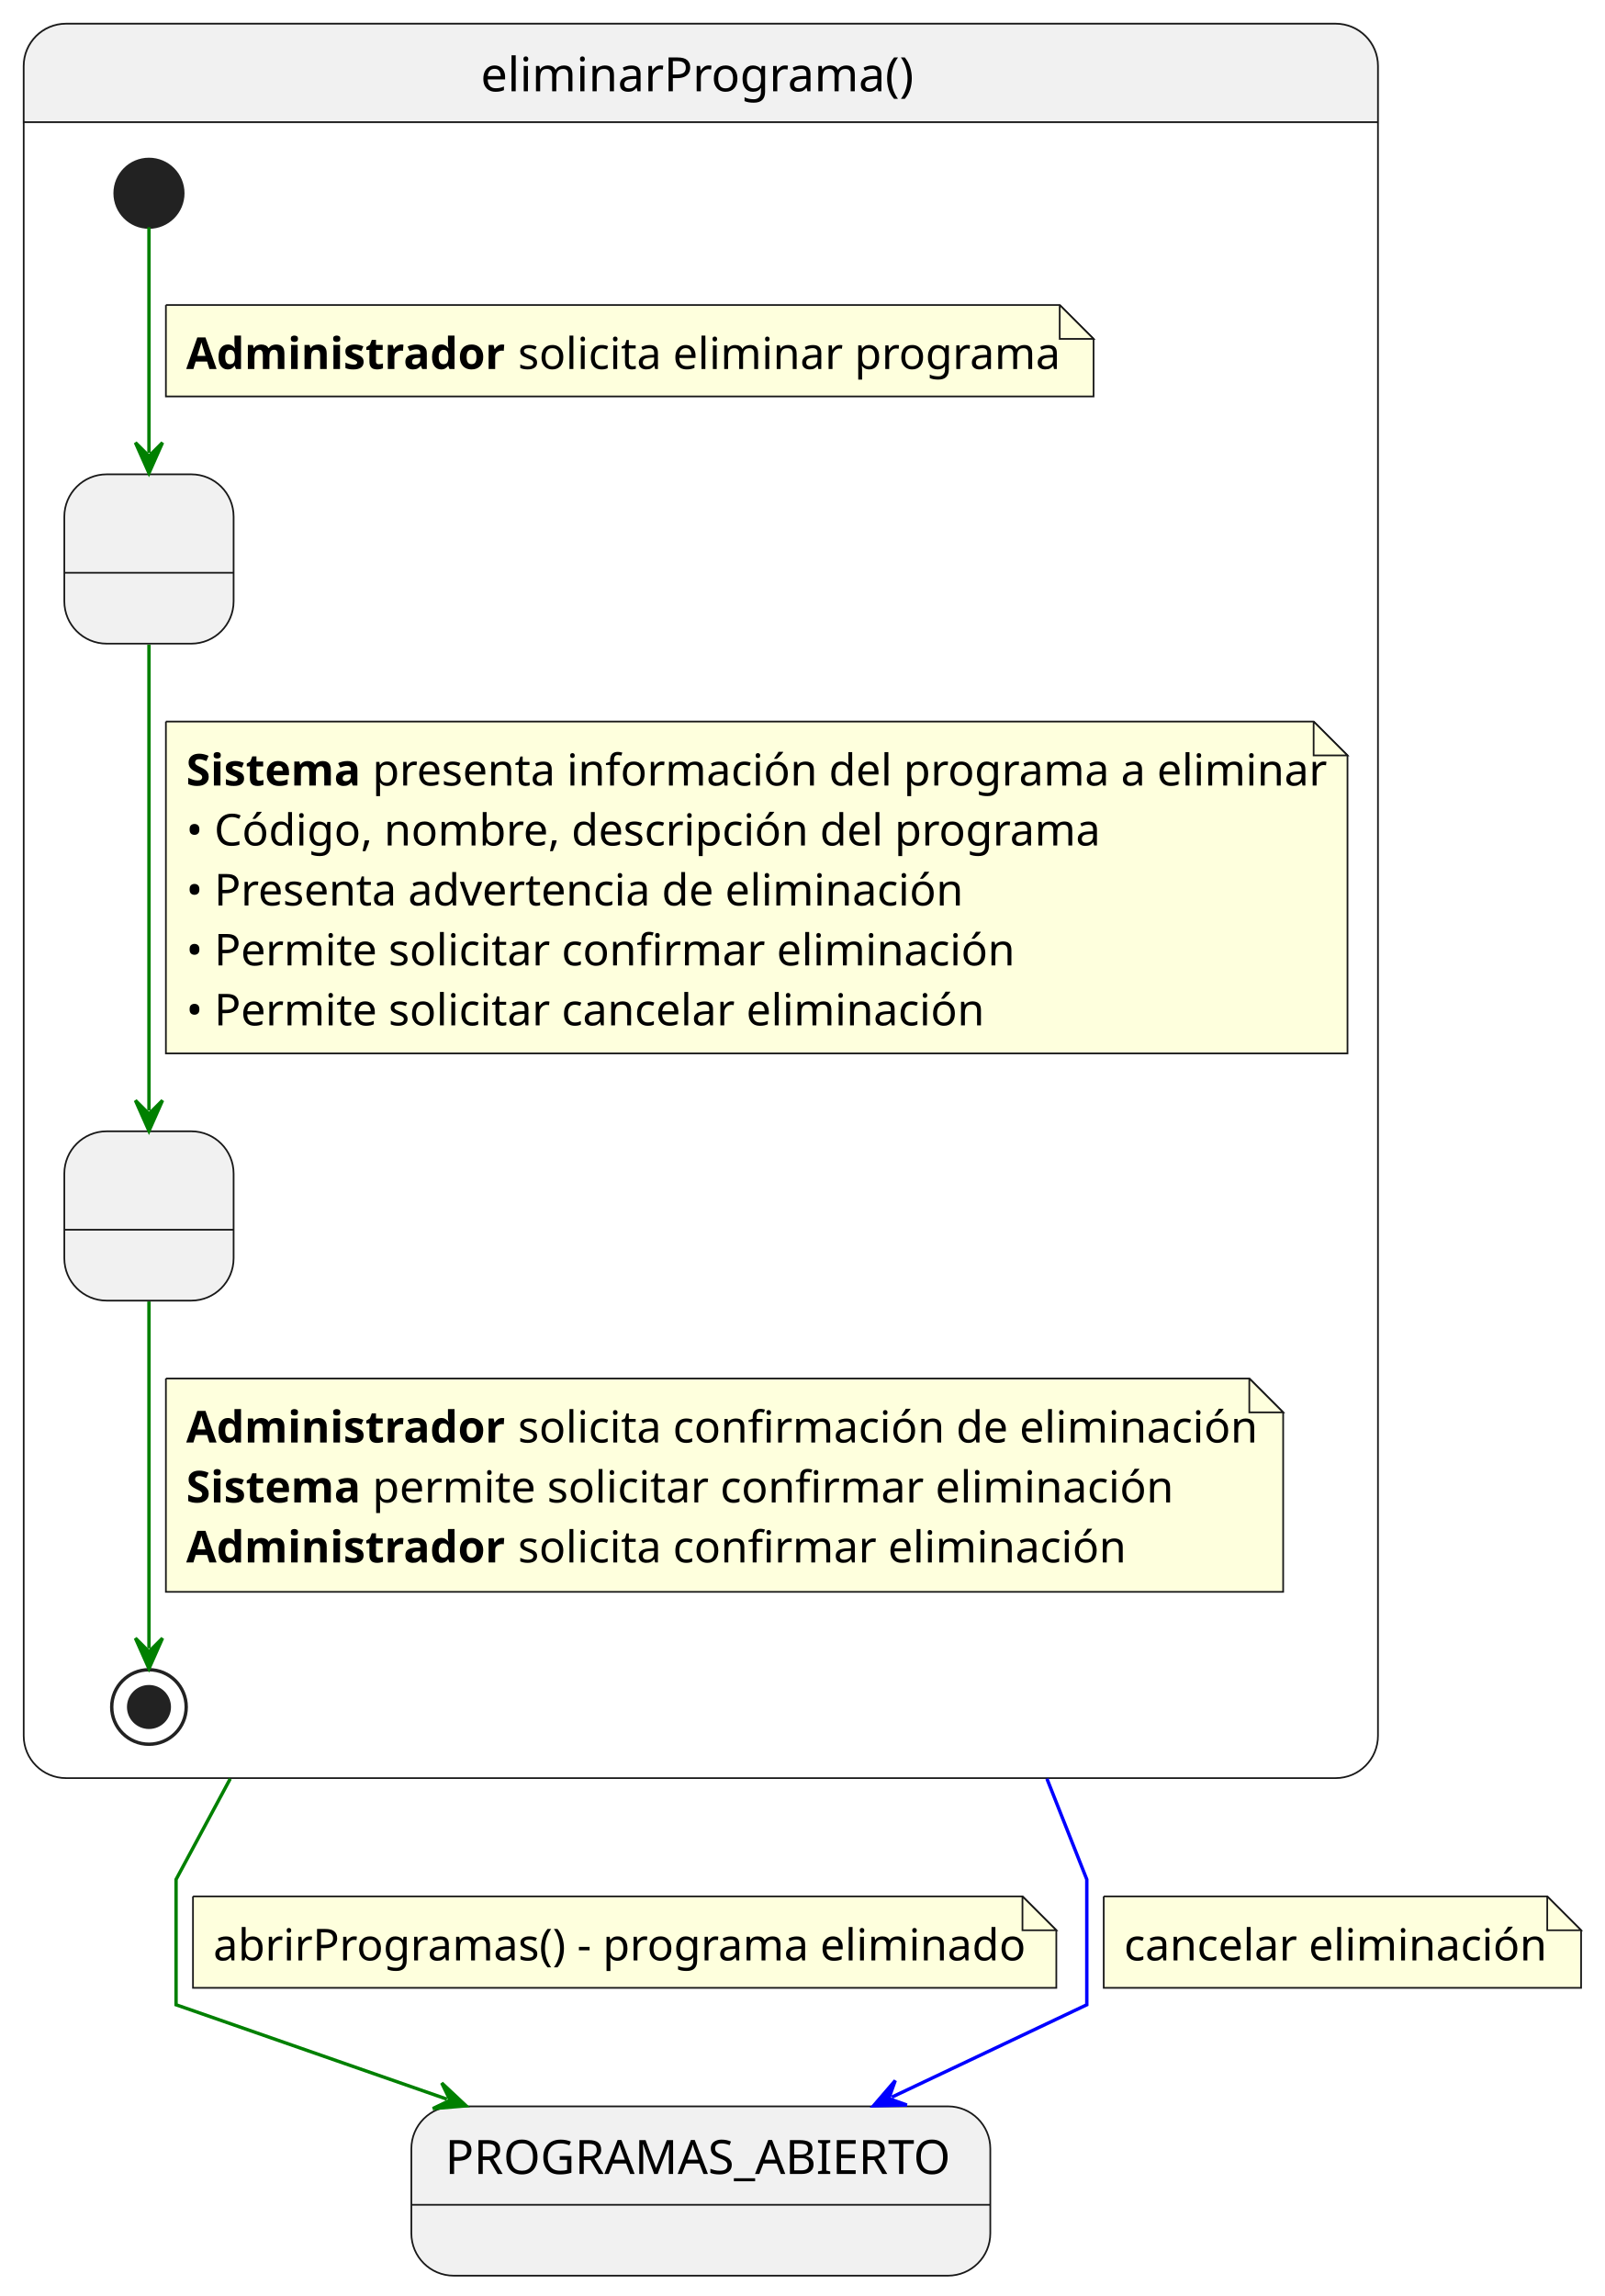
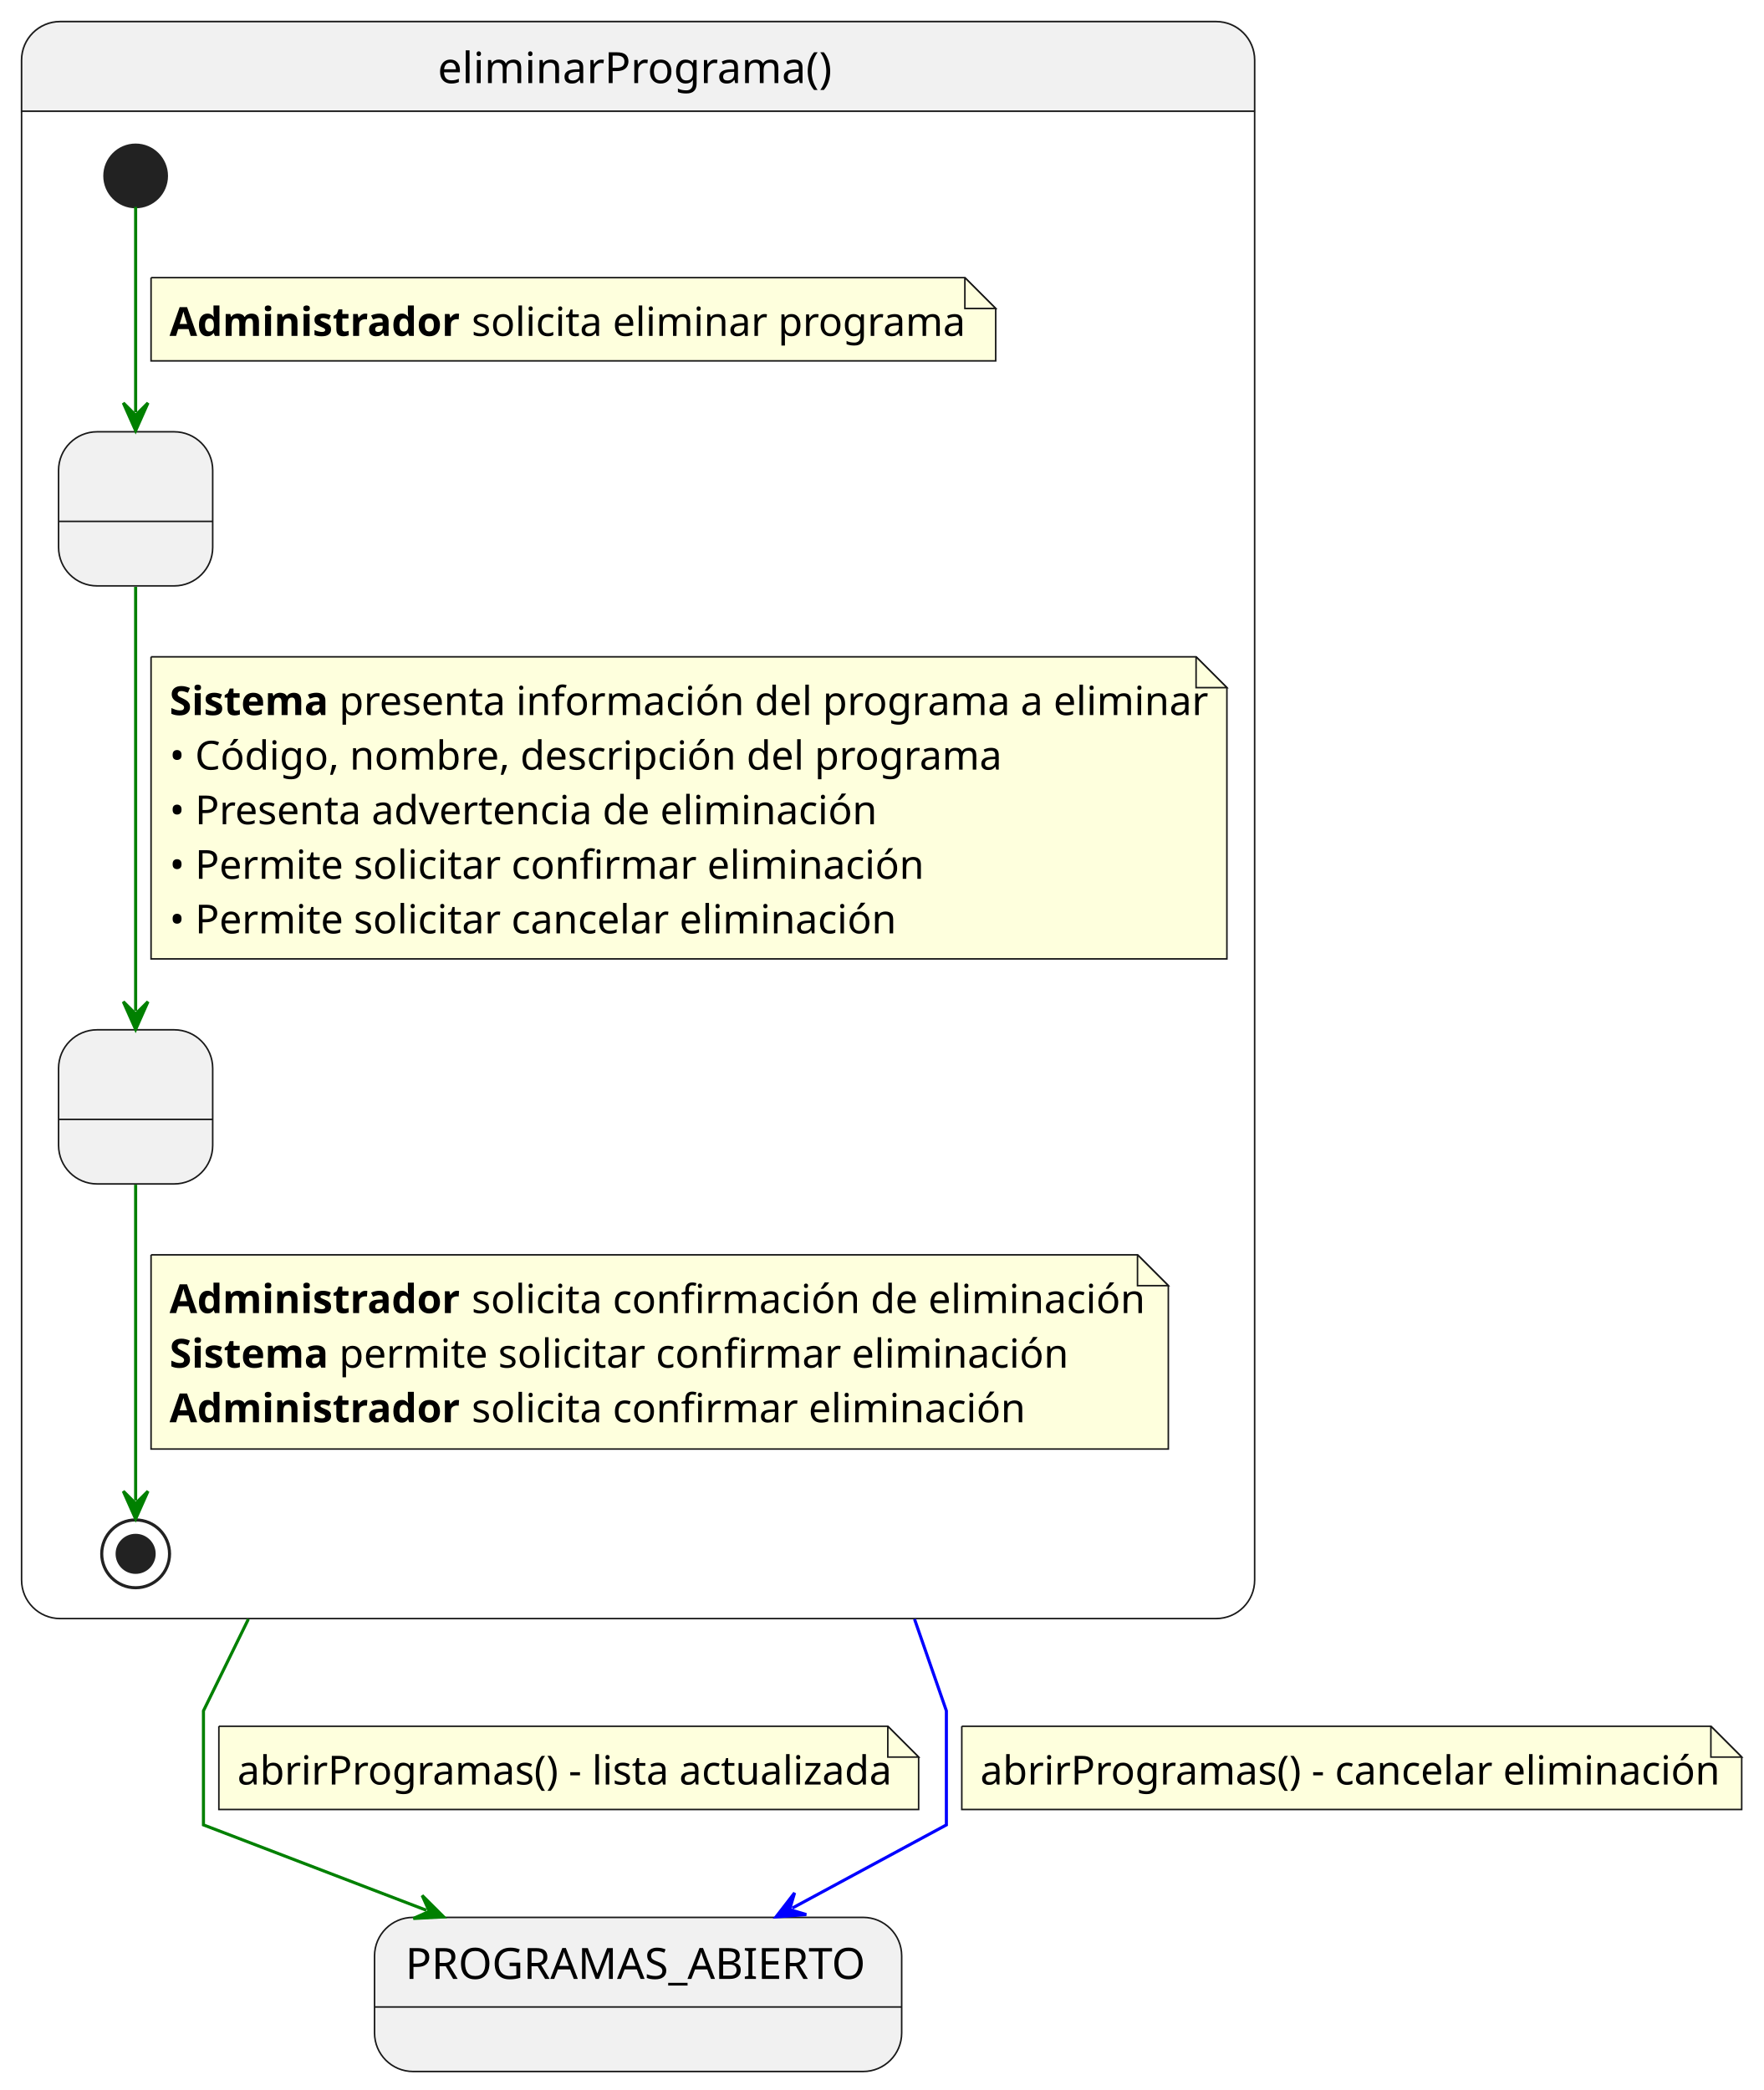
- <svg xmlns="http://www.w3.org/2000/svg" contentStyleType="text/css" height="678px" preserveAspectRatio="none" style="width:474px;height:678px;background:#FFFFFF;" version="1.1" viewBox="0 0 474 678" width="474px" zoomAndPan="magnify">
+ <svg xmlns="http://www.w3.org/2000/svg" contentStyleType="text/css" height="678px" preserveAspectRatio="none" style="width:572px;height:678px;background:#FFFFFF;" version="1.1" viewBox="0 0 572 678" width="572px" zoomAndPan="magnify">
  <defs />
  <g>
    <path d="M19.5,7 L394.5,7 A12.5,12.5 0 0 1 407,19.5 L407,36.068 L7,36.068 L7,19.5 A12.5,12.5 0 0 1 19.5,7 " fill="#F1F1F1" style="stroke:#F1F1F1;stroke-width:1.0;" />
    <rect fill="none" height="518.068" rx="12.5" ry="12.5" style="stroke:#181818;stroke-width:0.5;" width="400" x="7" y="7" />
    <line style="stroke:#181818;stroke-width:0.5;" x1="7" x2="407" y1="36.068" y2="36.068" />
    <text fill="#000000" font-family="sans-serif" font-size="14" lengthAdjust="spacing" textLength="130" x="142" y="26.966">eliminarPrograma()</text>
    <g id="eliminarPrograma.ConfirmandoEliminacion">
      <rect fill="#F1F1F1" height="50" rx="12.5" ry="12.5" style="stroke:#181818;stroke-width:0.5;" width="50" x="19" y="140.068" />
      <line style="stroke:#181818;stroke-width:0.5;" x1="19" x2="69" y1="169.136" y2="169.136" />
      <text fill="#000000" font-family="sans-serif" font-size="14" lengthAdjust="spacing" textLength="4" x="42" y="160.034"> </text>
    </g>
    <g id="eliminarPrograma.EliminandoPrograma">
      <rect fill="#F1F1F1" height="50" rx="12.5" ry="12.5" style="stroke:#181818;stroke-width:0.5;" width="50" x="19" y="334.068" />
      <line style="stroke:#181818;stroke-width:0.5;" x1="19" x2="69" y1="363.136" y2="363.136" />
      <text fill="#000000" font-family="sans-serif" font-size="14" lengthAdjust="spacing" textLength="4" x="42" y="354.034"> </text>
    </g>
    <ellipse cx="44" cy="57.068" fill="#222222" rx="10" ry="10" style="stroke:#222222;stroke-width:1.0;" />
    <ellipse cx="44" cy="504.068" fill="none" rx="11" ry="11" style="stroke:#222222;stroke-width:1.0;" />
    <ellipse cx="44" cy="504.068" fill="#222222" rx="6" ry="6" style="stroke:#222222;stroke-width:1.0;" />
    <g id="link_*start*eliminarPrograma_ConfirmandoEliminacion">
      <path d="M44,67.108 C44,83.028 44,110.578 44,133.708 " fill="none" id="*start*eliminarPrograma-to-ConfirmandoEliminacion" style="stroke:#008000;stroke-width:1.0;" />
      <polygon fill="#008000" points="44,139.708,48,130.708,44,134.708,40,130.708,44,139.708" style="stroke:#008000;stroke-width:1.0;" />
      <path d="M49,90.068 L49,117.068 L323,117.068 L323,100.068 L313,90.068 L49,90.068 " fill="#FEFFDD" style="stroke:#181818;stroke-width:0.5;" />
      <path d="M313,90.068 L313,100.068 L323,100.068 L313,90.068 " fill="#FEFFDD" style="stroke:#181818;stroke-width:0.5;" />
      <text fill="#000000" font-family="sans-serif" font-size="13" font-weight="bold" lengthAdjust="spacing" textLength="95" x="55" y="108.965">Administrador</text>
      <text fill="#000000" font-family="sans-serif" font-size="13" lengthAdjust="spacing" textLength="155" x="153" y="108.965">solicita eliminar programa</text>
    </g>
    <g id="link_ConfirmandoEliminacion_EliminandoPrograma">
      <path d="M44,190.388 C44,227.318 44,291.138 44,327.948 " fill="none" id="ConfirmandoEliminacion-to-EliminandoPrograma" style="stroke:#008000;stroke-width:1.0;" />
      <polygon fill="#008000" points="44,333.948,48,324.948,44,328.948,40,324.948,44,333.948" style="stroke:#008000;stroke-width:1.0;" />
      <path d="M49,213.068 L49,311.068 L398,311.068 L398,223.068 L388,213.068 L49,213.068 " fill="#FEFFDD" style="stroke:#181818;stroke-width:0.5;" />
      <path d="M388,213.068 L388,223.068 L398,223.068 L388,213.068 " fill="#FEFFDD" style="stroke:#181818;stroke-width:0.5;" />
      <text fill="#000000" font-family="sans-serif" font-size="13" font-weight="bold" lengthAdjust="spacing" textLength="52" x="55" y="231.965">Sistema</text>
      <text fill="#000000" font-family="sans-serif" font-size="13" lengthAdjust="spacing" textLength="273" x="110" y="231.965">presenta información del programa a eliminar</text>
      <text fill="#000000" font-family="sans-serif" font-size="13" lengthAdjust="spacing" textLength="263" x="55" y="249.671">• Código, nombre, descripción del programa</text>
      <text fill="#000000" font-family="sans-serif" font-size="13" lengthAdjust="spacing" textLength="223" x="55" y="267.377">• Presenta advertencia de eliminación</text>
      <text fill="#000000" font-family="sans-serif" font-size="13" lengthAdjust="spacing" textLength="236" x="55" y="285.083">• Permite solicitar confirmar eliminación</text>
      <text fill="#000000" font-family="sans-serif" font-size="13" lengthAdjust="spacing" textLength="227" x="55" y="302.789">• Permite solicitar cancelar eliminación</text>
    </g>
    <g id="link_EliminandoPrograma_*end*eliminarPrograma">
      <path d="M44,384.328 C44,416.038 44,464.198 44,486.748 " fill="none" id="EliminandoPrograma-to-*end*eliminarPrograma" style="stroke:#008000;stroke-width:1.0;" />
      <polygon fill="#008000" points="44,492.748,48,483.748,44,487.748,40,483.748,44,492.748" style="stroke:#008000;stroke-width:1.0;" />
      <path d="M49,407.068 L49,470.068 L379,470.068 L379,417.068 L369,407.068 L49,407.068 " fill="#FEFFDD" style="stroke:#181818;stroke-width:0.5;" />
      <path d="M369,407.068 L369,417.068 L379,417.068 L369,407.068 " fill="#FEFFDD" style="stroke:#181818;stroke-width:0.5;" />
      <text fill="#000000" font-family="sans-serif" font-size="13" font-weight="bold" lengthAdjust="spacing" textLength="95" x="55" y="425.965">Administrador</text>
      <text fill="#000000" font-family="sans-serif" font-size="13" lengthAdjust="spacing" textLength="211" x="153" y="425.965">solicita confirmación de eliminación</text>
      <text fill="#000000" font-family="sans-serif" font-size="13" font-weight="bold" lengthAdjust="spacing" textLength="52" x="55" y="443.671">Sistema</text>
      <text fill="#000000" font-family="sans-serif" font-size="13" lengthAdjust="spacing" textLength="228" x="110" y="443.671">permite solicitar confirmar eliminación</text>
      <text fill="#000000" font-family="sans-serif" font-size="13" font-weight="bold" lengthAdjust="spacing" textLength="95" x="55" y="461.377">Administrador</text>
      <text fill="#000000" font-family="sans-serif" font-size="13" lengthAdjust="spacing" textLength="173" x="153" y="461.377">solicita confirmar eliminación</text>
    </g>
    <g id="PROGRAMAS_ABIERTO">
      <rect fill="#F1F1F1" height="50" rx="12.5" ry="12.5" style="stroke:#181818;stroke-width:0.5;" width="171" x="121.5" y="622" />
      <line style="stroke:#181818;stroke-width:0.5;" x1="121.5" x2="292.5" y1="651.068" y2="651.068" />
      <text fill="#000000" font-family="sans-serif" font-size="14" lengthAdjust="spacing" textLength="151" x="131.5" y="641.966">PROGRAMAS_ABIERTO</text>
    </g>
    <g id="link_eliminarPrograma_PROGRAMAS_ABIERTO">
-       <path d="M68,525.26 C58.15,543.57 52,555 52,555 C52,555 52,592 52,592 C52,592 90.724,605.497 131.994,619.867 " fill="none" id="eliminarPrograma-to-PROGRAMAS_ABIERTO" style="stroke:#008000;stroke-width:1.0;" />
-       <polygon fill="#008000" points="137.66,621.84,130.476,615.103,132.938,620.196,127.845,622.658,137.66,621.84" style="stroke:#008000;stroke-width:1.0;" />
-       <path d="M57,560 L57,587 L312,587 L312,570 L302,560 L57,560 " fill="#FEFFDD" style="stroke:#181818;stroke-width:0.5;" />
-       <path d="M302,560 L302,570 L312,570 L302,560 " fill="#FEFFDD" style="stroke:#181818;stroke-width:0.5;" />
-       <text fill="#000000" font-family="sans-serif" font-size="13" lengthAdjust="spacing" textLength="234" x="63" y="578.897">abrirProgramas() - programa eliminado</text>
+       <path d="M80.56,525.26 C71.6,543.57 66,555 66,555 C66,555 66,592 66,592 C66,592 100.776,605.325 138.316,619.695 " fill="none" id="eliminarPrograma-to-PROGRAMAS_ABIERTO" style="stroke:#008000;stroke-width:1.0;" />
+       <polygon fill="#008000" points="143.92,621.84,136.945,614.887,139.25,620.053,134.085,622.358,143.92,621.84" style="stroke:#008000;stroke-width:1.0;" />
+       <path d="M71,560 L71,587 L298,587 L298,570 L288,560 L71,560 " fill="#FEFFDD" style="stroke:#181818;stroke-width:0.5;" />
+       <path d="M288,560 L288,570 L298,570 L288,560 " fill="#FEFFDD" style="stroke:#181818;stroke-width:0.5;" />
+       <text fill="#000000" font-family="sans-serif" font-size="13" lengthAdjust="spacing" textLength="206" x="77" y="578.897">abrirProgramas() - lista actualizada</text>
    </g>
    <g id="link_eliminarPrograma_PROGRAMAS_ABIERTO">
-       <path d="M309.23,525.26 C316.48,543.57 321,555 321,555 C321,555 321,592 321,592 C321,592 293.773,604.902 263.423,619.272 " fill="none" id="eliminarPrograma-to-PROGRAMAS_ABIERTO-1" style="stroke:#0000FF;stroke-width:1.0;" />
-       <polygon fill="#0000FF" points="258,621.84,267.846,621.604,262.519,619.7,264.423,614.373,258,621.84" style="stroke:#0000FF;stroke-width:1.0;" />
-       <path d="M326,560 L326,587 L467,587 L467,570 L457,560 L326,560 " fill="#FEFFDD" style="stroke:#181818;stroke-width:0.5;" />
-       <path d="M457,560 L457,570 L467,570 L457,560 " fill="#FEFFDD" style="stroke:#181818;stroke-width:0.5;" />
-       <text fill="#000000" font-family="sans-serif" font-size="13" lengthAdjust="spacing" textLength="120" x="332" y="578.897">cancelar eliminación</text>
+       <path d="M296.67,525.26 C303.03,543.57 307,555 307,555 C307,555 307,592 307,592 C307,592 283.64,604.62 257.02,618.99 " fill="none" id="eliminarPrograma-to-PROGRAMAS_ABIERTO-1" style="stroke:#0000FF;stroke-width:1.0;" />
+       <polygon fill="#0000FF" points="251.74,621.84,261.56,621.085,256.14,619.465,257.76,614.045,251.74,621.84" style="stroke:#0000FF;stroke-width:1.0;" />
+       <path d="M312,560 L312,587 L565,587 L565,570 L555,560 L312,560 " fill="#FEFFDD" style="stroke:#181818;stroke-width:0.5;" />
+       <path d="M555,560 L555,570 L565,570 L555,560 " fill="#FEFFDD" style="stroke:#181818;stroke-width:0.5;" />
+       <text fill="#000000" font-family="sans-serif" font-size="13" lengthAdjust="spacing" textLength="232" x="318" y="578.897">abrirProgramas() - cancelar eliminación</text>
    </g>
  </g>
</svg>
